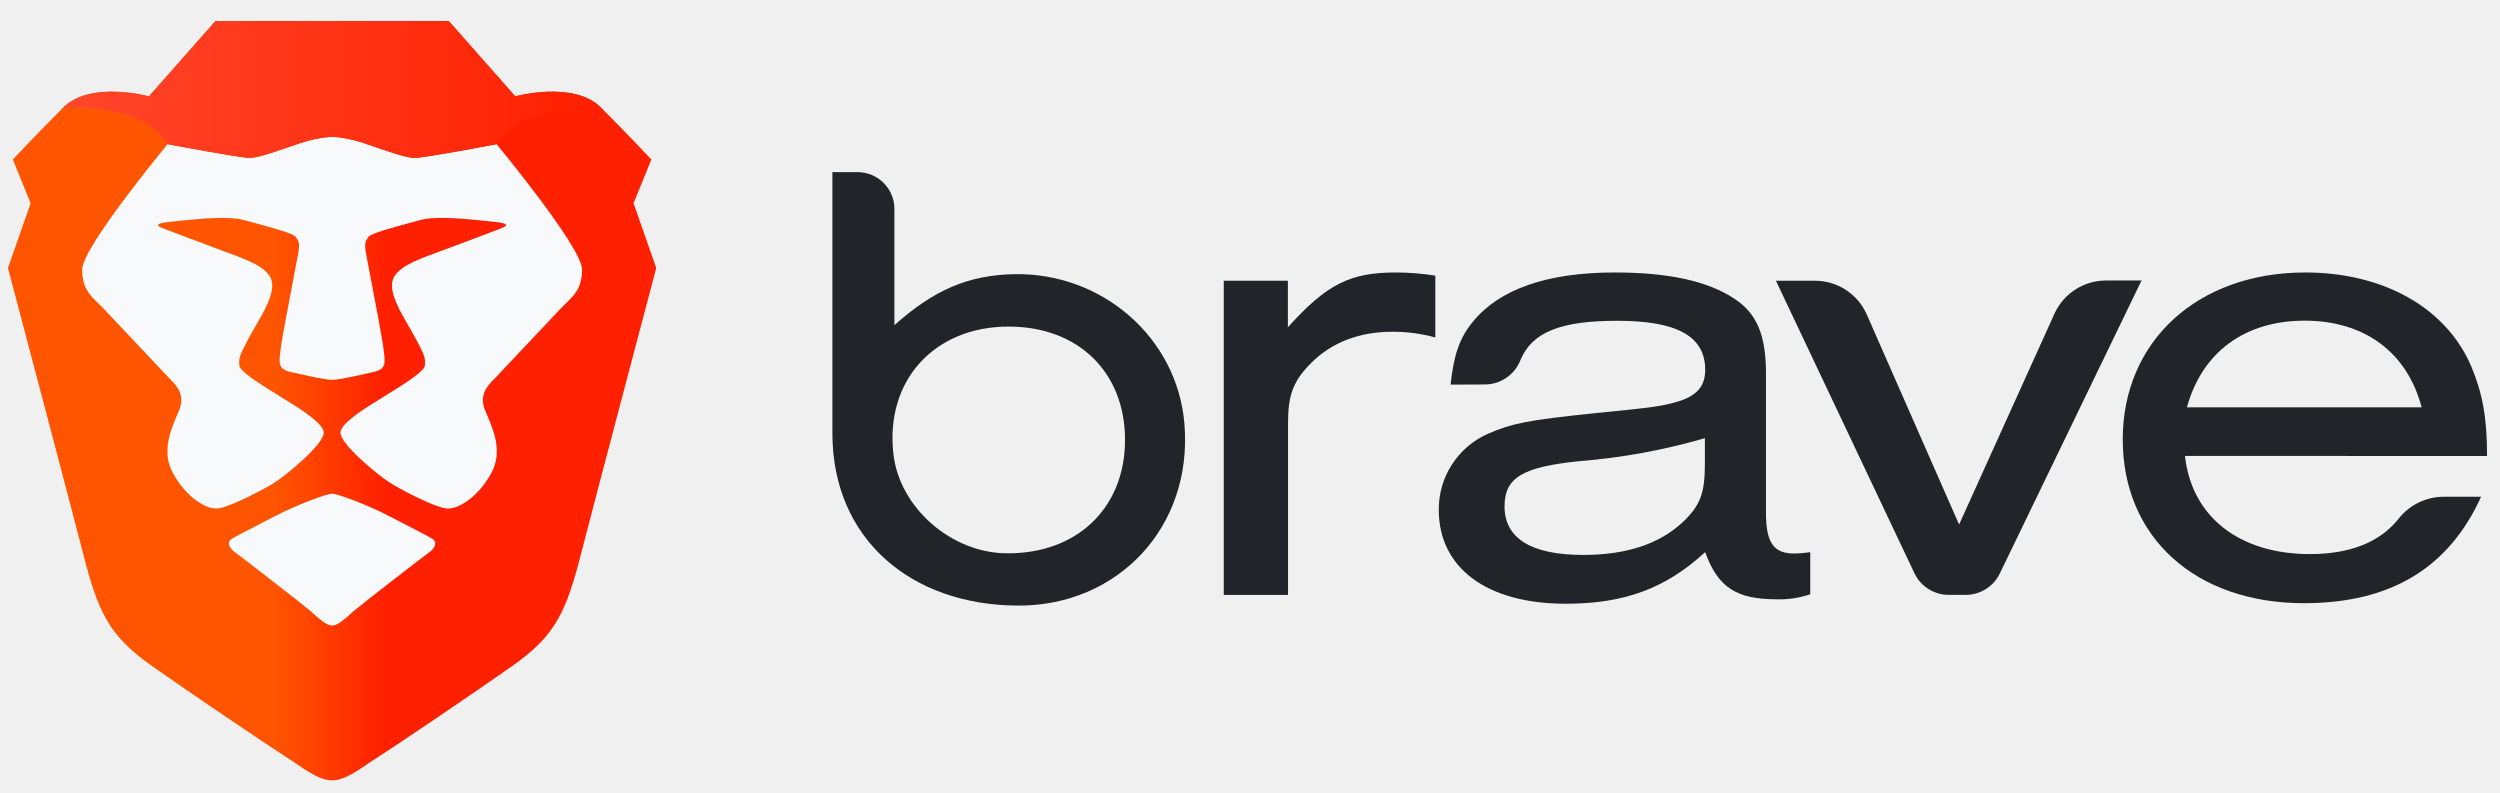
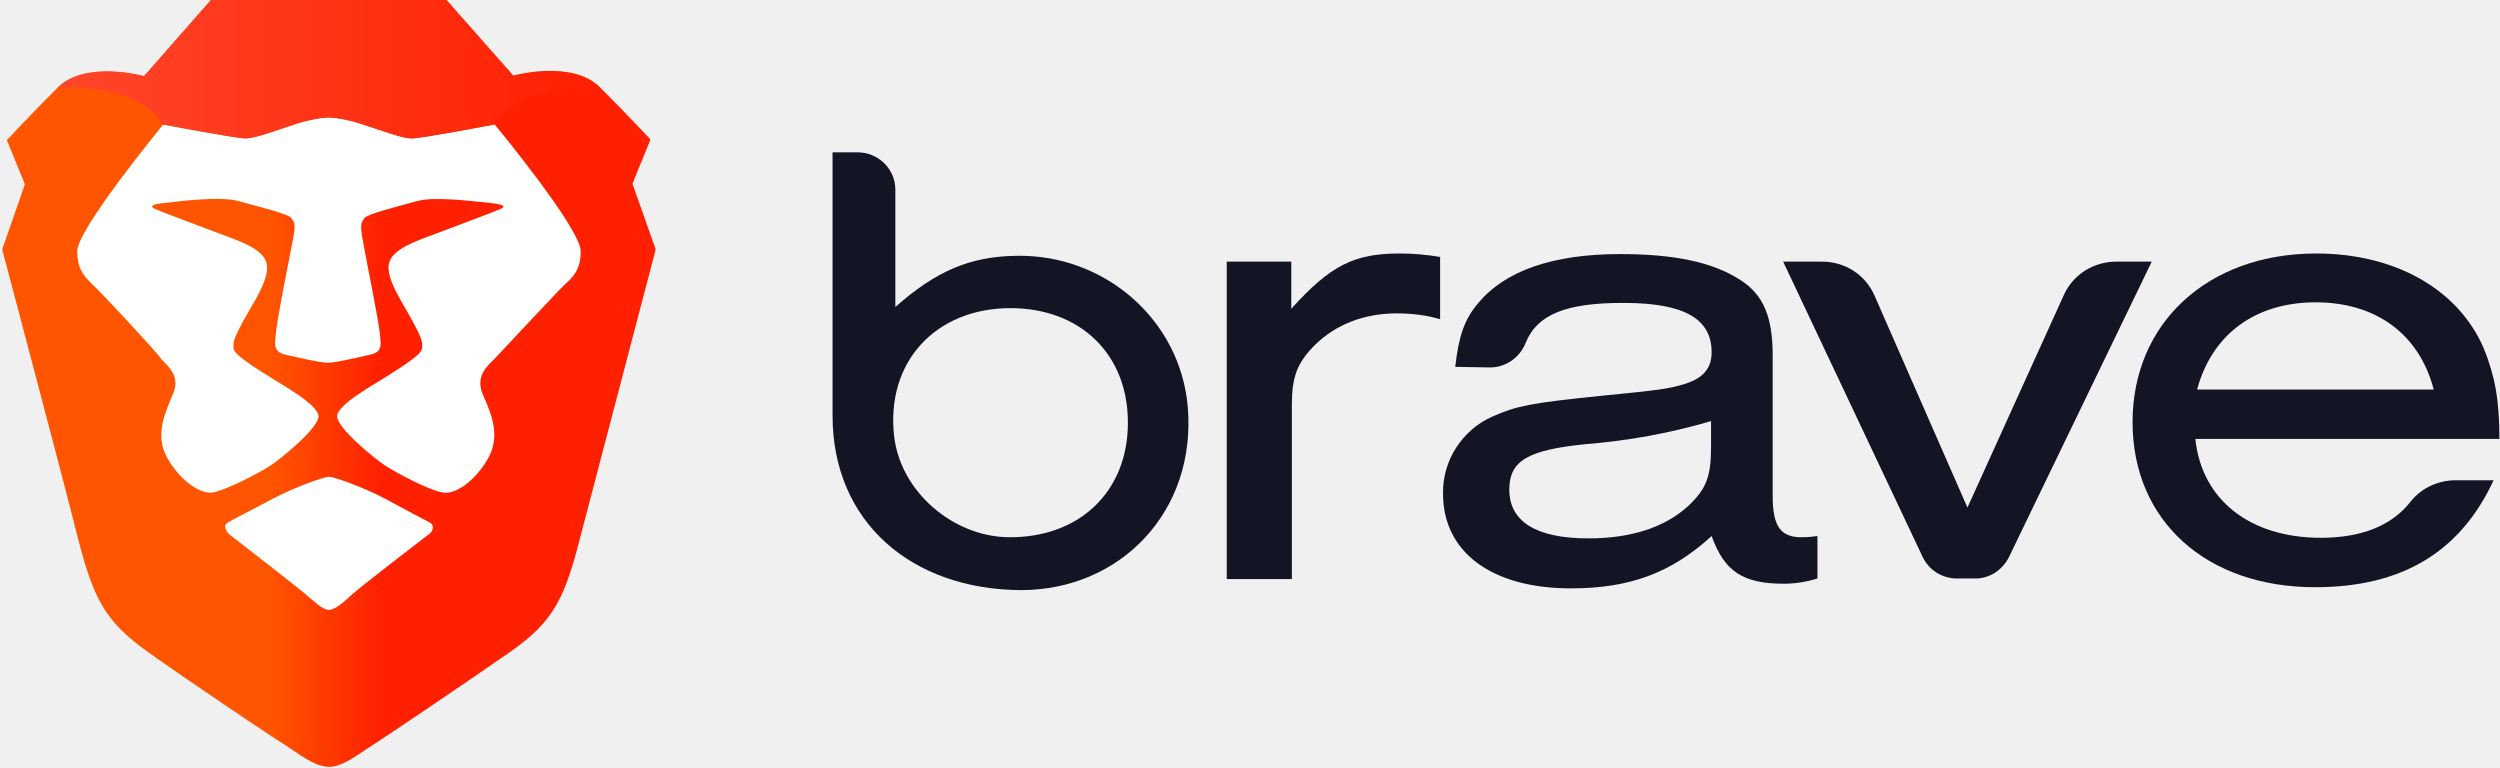
- <svg xmlns="http://www.w3.org/2000/svg" width="101" height="32" viewBox="0 0 101 32" fill="none">
-   <path fill-rule="evenodd" clip-rule="evenodd" d="M33.629 17.508V6.953H34.641C35.466 6.953 36.134 7.62 36.134 8.443V13.136C37.756 11.692 39.136 11.114 40.974 11.077C44.5 11.005 47.56 13.617 47.851 17.124C48.198 21.313 45.145 24.466 41.166 24.466C36.799 24.466 33.629 21.765 33.629 17.508ZM36.093 18.337C36.34 20.517 38.427 22.319 40.629 22.353C43.496 22.397 45.451 20.532 45.451 17.774C45.451 15.015 43.54 13.194 40.753 13.194C37.774 13.188 35.754 15.347 36.093 18.337Z" fill="#212529" />
-   <path fill-rule="evenodd" clip-rule="evenodd" d="M52.03 11.341V13.221C53.606 11.477 54.54 11.008 56.385 11.008C56.921 11.008 57.457 11.051 57.987 11.136V13.633C57.422 13.478 56.838 13.401 56.251 13.402C54.916 13.402 53.794 13.838 52.972 14.663C52.251 15.384 52.037 15.949 52.037 17.083V24.035H49.44V11.341H52.03Z" fill="#212529" />
-   <path fill-rule="evenodd" clip-rule="evenodd" d="M58.603 15.539C58.737 14.303 58.977 13.633 59.511 12.99C60.58 11.682 62.503 11.008 65.227 11.008C67.391 11.008 68.967 11.344 70.062 12.063C70.971 12.654 71.345 13.531 71.345 15.075V20.712C71.345 21.948 71.666 22.385 72.547 22.361C72.744 22.354 72.941 22.336 73.135 22.308V24.007C72.698 24.156 72.236 24.226 71.774 24.212C70.145 24.212 69.397 23.724 68.89 22.306C67.288 23.774 65.631 24.391 63.255 24.391C60.077 24.391 58.127 22.95 58.127 20.605C58.113 19.268 58.901 18.053 60.129 17.517C61.091 17.105 61.679 16.977 64.429 16.693C66.779 16.462 67.181 16.41 67.848 16.202C68.569 15.971 68.89 15.585 68.89 14.942C68.89 13.577 67.743 12.96 65.338 12.96C63.065 12.96 61.893 13.409 61.423 14.556C61.191 15.142 60.624 15.529 59.992 15.533L58.603 15.539ZM68.877 17.703C67.23 18.181 65.538 18.491 63.828 18.629C61.504 18.861 60.783 19.299 60.783 20.457C60.783 21.744 61.852 22.419 63.961 22.419C65.697 22.419 67.006 21.983 67.942 21.133C68.689 20.437 68.877 19.949 68.877 18.734V17.703Z" fill="#212529" />
-   <path fill-rule="evenodd" clip-rule="evenodd" d="M79.405 24.033H78.736C78.147 24.036 77.608 23.702 77.35 23.173L71.747 11.341H73.304C74.211 11.334 75.036 11.861 75.409 12.686L79.147 21.191L83.009 12.654C83.387 11.842 84.206 11.325 85.103 11.332H86.518L80.784 23.186C80.524 23.708 79.989 24.036 79.405 24.033Z" fill="#212529" />
-   <path fill-rule="evenodd" clip-rule="evenodd" d="M88.273 18.42C88.54 20.867 90.459 22.385 93.32 22.385C94.944 22.385 96.162 21.903 96.916 20.941C97.356 20.39 98.024 20.068 98.73 20.069H100.236C98.925 22.952 96.577 24.369 93.078 24.369C88.706 24.369 85.759 21.717 85.759 17.753C85.759 13.788 88.778 11.008 93.132 11.008C96.282 11.008 98.816 12.423 99.836 14.794C100.291 15.884 100.477 16.852 100.477 18.422L88.273 18.42ZM97.834 16.457C97.246 14.218 95.51 12.955 93.106 12.955C90.701 12.955 88.966 14.218 88.352 16.457H97.834Z" fill="#212529" />
-   <path fill-rule="evenodd" clip-rule="evenodd" d="M25.595 8.21L26.315 6.444C26.315 6.444 25.399 5.463 24.286 4.351C23.172 3.24 20.816 3.894 20.816 3.894L18.131 0.852H13.417H8.703L6.018 3.894C6.018 3.894 3.661 3.24 2.548 4.351C1.435 5.463 0.519 6.444 0.519 6.444L1.239 8.21L0.322 10.826C0.322 10.826 3.018 21.025 3.334 22.271C3.956 24.724 4.382 25.672 6.149 26.914C7.917 28.157 11.125 30.315 11.649 30.642C12.173 30.969 12.828 31.526 13.417 31.526C14.006 31.526 14.661 30.969 15.185 30.642C15.709 30.315 18.917 28.157 20.684 26.914C22.452 25.672 22.878 24.724 23.5 22.271C23.816 21.025 26.512 10.826 26.512 10.826L25.595 8.21Z" fill="url(#paint0_linear_8378_60966)" />
-   <path fill-rule="evenodd" clip-rule="evenodd" d="M16.756 6.379C17.149 6.379 20.062 5.824 20.062 5.824C20.062 5.824 23.515 9.993 23.515 10.884C23.515 11.621 23.218 11.909 22.869 12.249C22.796 12.32 22.72 12.393 22.644 12.473L20.055 15.219C20.03 15.247 20.001 15.275 19.971 15.306C19.712 15.565 19.332 15.947 19.6 16.582C19.618 16.625 19.637 16.668 19.655 16.712C19.95 17.399 20.313 18.248 19.851 19.108C19.359 20.023 18.516 20.634 17.976 20.533C17.435 20.432 16.167 19.77 15.7 19.468C15.234 19.165 13.755 17.947 13.755 17.481C13.755 17.092 14.819 16.446 15.335 16.132C15.438 16.069 15.519 16.02 15.566 15.988C15.619 15.952 15.709 15.897 15.818 15.829C16.29 15.536 17.141 15.008 17.163 14.774C17.189 14.485 17.179 14.4 16.799 13.686C16.718 13.535 16.623 13.372 16.526 13.204C16.164 12.582 15.759 11.886 15.848 11.387C15.95 10.823 16.833 10.501 17.581 10.227C17.675 10.193 17.766 10.159 17.854 10.126C18.072 10.044 18.347 9.941 18.633 9.834C19.381 9.555 20.211 9.244 20.348 9.181C20.537 9.094 20.488 9.01 19.914 8.956C19.838 8.949 19.744 8.939 19.636 8.927C18.925 8.852 17.614 8.713 16.977 8.89C16.852 8.925 16.712 8.963 16.564 9.003C15.848 9.197 14.971 9.434 14.887 9.571C14.872 9.595 14.858 9.615 14.844 9.635C14.763 9.749 14.711 9.824 14.8 10.31C14.827 10.455 14.881 10.74 14.949 11.092C15.146 12.124 15.455 13.733 15.494 14.094C15.499 14.145 15.505 14.194 15.511 14.241C15.56 14.644 15.593 14.912 15.124 15.019C15.085 15.028 15.044 15.038 15.002 15.047C14.473 15.169 13.697 15.346 13.417 15.346C13.137 15.346 12.36 15.168 11.831 15.047C11.789 15.037 11.748 15.028 11.709 15.019C11.241 14.912 11.273 14.644 11.323 14.241C11.329 14.194 11.335 14.145 11.34 14.094C11.379 13.732 11.688 12.119 11.886 11.088C11.953 10.738 12.007 10.454 12.034 10.31C12.123 9.824 12.07 9.749 11.99 9.635C11.976 9.615 11.962 9.595 11.947 9.571C11.863 9.434 10.986 9.197 10.27 9.003C10.122 8.963 9.982 8.925 9.856 8.89C9.219 8.713 7.909 8.852 7.198 8.927C7.09 8.939 6.996 8.949 6.92 8.956C6.346 9.01 6.297 9.094 6.486 9.181C6.623 9.244 7.453 9.554 8.2 9.834C8.487 9.941 8.761 10.044 8.98 10.126C9.068 10.159 9.159 10.193 9.253 10.227C10.001 10.501 10.884 10.823 10.986 11.387C11.075 11.886 10.67 12.582 10.308 13.204C10.21 13.372 10.116 13.534 10.035 13.686C9.655 14.4 9.645 14.485 9.671 14.774C9.693 15.008 10.544 15.536 11.015 15.829C11.125 15.897 11.214 15.952 11.268 15.988C11.315 16.02 11.396 16.069 11.498 16.131C12.015 16.446 13.079 17.092 13.079 17.481C13.079 17.947 11.6 19.165 11.133 19.468C10.667 19.77 9.398 20.432 8.858 20.533C8.318 20.634 7.475 20.023 6.983 19.108C6.521 18.248 6.884 17.399 7.178 16.712C7.197 16.668 7.215 16.625 7.233 16.582C7.502 15.947 7.121 15.565 6.863 15.306C6.833 15.275 6.804 15.247 6.779 15.219L4.19 12.473C4.114 12.393 4.038 12.32 3.965 12.249C3.615 11.909 3.319 11.621 3.319 10.884C3.319 9.993 6.771 5.824 6.771 5.824C6.771 5.824 9.685 6.379 10.078 6.379C10.391 6.379 10.997 6.171 11.627 5.954C11.787 5.899 11.949 5.844 12.107 5.791C12.893 5.529 13.417 5.527 13.417 5.527C13.417 5.527 13.941 5.529 14.726 5.791C14.885 5.844 15.047 5.899 15.206 5.954C15.837 6.171 16.443 6.379 16.756 6.379ZM16.256 21.127C16.872 21.444 17.309 21.668 17.474 21.772C17.688 21.905 17.557 22.157 17.363 22.295C17.168 22.432 14.552 24.456 14.298 24.68C14.265 24.708 14.231 24.739 14.195 24.772C13.95 24.992 13.638 25.273 13.417 25.273C13.196 25.273 12.883 24.992 12.639 24.771C12.603 24.739 12.569 24.708 12.536 24.68C12.282 24.456 9.666 22.432 9.471 22.295C9.276 22.157 9.146 21.905 9.36 21.772C9.525 21.668 9.962 21.443 10.579 21.126C10.76 21.033 10.956 20.932 11.165 20.824C12.088 20.347 13.238 19.942 13.417 19.942C13.596 19.942 14.746 20.347 15.669 20.824C15.879 20.932 16.075 21.033 16.256 21.127Z" fill="#F8F9FA" />
-   <path fill-rule="evenodd" clip-rule="evenodd" d="M20.815 3.894L18.131 0.852H13.417H8.703L6.018 3.894C6.018 3.894 3.661 3.24 2.548 4.351C2.548 4.351 5.691 4.068 6.771 5.823C6.771 5.823 9.685 6.379 10.078 6.379C10.471 6.379 11.322 6.052 12.107 5.79C12.893 5.529 13.417 5.527 13.417 5.527C13.417 5.527 13.941 5.529 14.726 5.79C15.512 6.052 16.363 6.379 16.756 6.379C17.149 6.379 20.062 5.823 20.062 5.823C21.143 4.068 24.285 4.351 24.285 4.351C23.172 3.24 20.815 3.894 20.815 3.894Z" fill="url(#paint1_linear_8378_60966)" />
-   <mask id="mask0_8378_60966" style="mask-type:alpha" maskUnits="userSpaceOnUse" x="2" y="0" width="23" height="7">
-     <path fill-rule="evenodd" clip-rule="evenodd" d="M20.815 3.894L18.131 0.852H13.417H8.703L6.018 3.894C6.018 3.894 3.661 3.24 2.548 4.351C2.548 4.351 5.691 4.068 6.771 5.823C6.771 5.823 9.685 6.379 10.078 6.379C10.471 6.379 11.322 6.052 12.107 5.79C12.893 5.529 13.417 5.527 13.417 5.527C13.417 5.527 13.941 5.529 14.726 5.79C15.512 6.052 16.363 6.379 16.756 6.379C17.149 6.379 20.062 5.823 20.062 5.823C21.143 4.068 24.285 4.351 24.285 4.351C23.172 3.24 20.815 3.894 20.815 3.894Z" fill="white" />
-   </mask>
-   <g mask="url(#mask0_8378_60966)">
- </g>
-   <defs>
-     <linearGradient id="paint0_linear_8378_60966" x1="0.322" y1="31.743" x2="26.512" y2="31.743" gradientUnits="userSpaceOnUse">
-       <stop stop-color="#FF5500" />
-       <stop offset="0.41" stop-color="#FF5500" />
-       <stop offset="0.582" stop-color="#FF2000" />
-       <stop offset="1" stop-color="#FF2000" />
-     </linearGradient>
-     <linearGradient id="paint1_linear_8378_60966" x1="3.015" y1="6.358" x2="24.285" y2="6.358" gradientUnits="userSpaceOnUse">
-       <stop stop-color="#FF452A" />
-       <stop offset="1" stop-color="#FF2000" />
-     </linearGradient>
-   </defs>
+ <svg xmlns="http://www.w3.org/2000/svg" xml:space="preserve" id="Layer_1" x="0" y="0" style="enable-background:new 0 0 430 132" version="1.1" viewBox="0 0 430 132">
+   <style>.st0{fill:#131525}</style>
+   <g id="Group-4" transform="translate(153 26)">
+     <path id="Shape" d="M-9.8 45.5V.2h4.3C-1.9.2 1 3.1 1 6.6v20.2c7-6.2 12.9-8.7 20.8-8.8 15.1-.3 28.2 10.9 29.5 26 1.5 18-11.6 31.5-28.7 31.5-18.8-.1-32.4-11.7-32.4-30zM.8 49.1c1.1 9.4 10 17.1 19.5 17.3 12.3.2 20.7-7.8 20.7-19.7S32.7 27 20.8 27C8 27-.7 36.2.8 49.1z" class="st0" />
+     <path id="Shape_1_" d="M69.1 19v8.1c6.8-7.5 10.8-9.5 18.7-9.5 2.3 0 4.6.2 6.9.6v10.7c-2.4-.7-4.9-1-7.4-1-5.7 0-10.5 1.9-14.1 5.4-3.1 3.1-4 5.5-4 10.4v29.9H58V19h11.1z" class="st0" />
+     <path id="Shape_2_" d="M97.3 37.1c.6-5.3 1.6-8.2 3.9-10.9 4.6-5.6 12.8-8.5 24.5-8.5 9.3 0 16 1.4 20.7 4.5 3.9 2.5 5.5 6.3 5.5 12.9v24.2c0 5.3 1.4 7.2 5.2 7.1.8 0 1.7-.1 2.5-.2v7.3c-1.9.6-3.9.9-5.8.9-7 0-10.2-2.1-12.4-8.2-6.9 6.3-14 9-24.2 9-13.6 0-22-6.2-22-16.3-.1-5.7 3.3-11 8.6-13.3 4.1-1.8 6.6-2.3 18.4-3.5 10.1-1 11.8-1.2 14.7-2.1 3.1-1 4.5-2.7 4.5-5.4 0-5.9-4.9-8.5-15.2-8.5-9.7 0-14.8 1.9-16.8 6.9-1 2.5-3.4 4.2-6.1 4.2l-6-.1zm44.1 9.3c-7.1 2.1-14.3 3.4-21.7 4-10 1-13.1 2.9-13.1 7.8 0 5.5 4.6 8.4 13.6 8.4 7.4 0 13.1-1.9 17.1-5.5 3.2-3 4-5.1 4-10.3v-4.4z" class="st0" />
+     <path id="Shape_3_" d="M186.5 73.5h-2.9c-2.5 0-4.8-1.4-5.9-3.7l-24-50.8h6.7c3.9 0 7.4 2.2 9 5.8l16 36.5L202 24.7c1.6-3.5 5.1-5.7 9-5.7h6.1l-24.6 50.9c-1.2 2.3-3.5 3.7-6 3.6z" class="st0" />
+     <path id="Shape_4_" d="M224.6 49.5c1.1 10.5 9.4 17 21.6 17 7 0 12.2-2.1 15.4-6.2 1.9-2.4 4.8-3.7 7.8-3.7h6.5C270.2 68.9 260.2 75 245.2 75c-18.7 0-31.4-11.4-31.4-28.4s12.9-29 31.6-29c13.5 0 24.4 6.1 28.8 16.3 1.9 4.7 2.7 8.8 2.7 15.6h-52.3zm41-8.5c-2.5-9.6-10-15-20.3-15s-17.8 5.4-20.4 15h40.7z" class="st0" />
+   </g>
+   <g id="build-icons_x2F_Stable">
+     <g id="Logo" transform="translate(10.382)">
+       <linearGradient id="Head_1_" x1="95.665" x2="96.665" y1="174.189" y2="174.189" gradientTransform="matrix(112.3123 0 0 -131.86 -10754.413 23034.498)" gradientUnits="userSpaceOnUse">
+         <stop offset="0" style="stop-color:#f50" />
+         <stop offset=".41" style="stop-color:#f50" />
+         <stop offset=".582" style="stop-color:#ff2000" />
+         <stop offset="1" style="stop-color:#ff2000" />
+       </linearGradient>
+       <path id="Head" d="m98.4 31.6 3.1-7.6s-3.9-4.2-8.7-9c-4.8-4.8-14.9-2-14.9-2L66.4 0H25.9L14.4 13.1s-10.1-2.8-14.9 2-8.7 9-8.7 9l3.1 7.6-3.9 11.2S1.6 86.7 2.9 92.1c2.7 10.5 4.5 14.6 12.1 20s21.3 14.6 23.6 16c2.2 1.4 5.1 3.8 7.6 3.8s5.3-2.4 7.6-3.8c2.2-1.4 16-10.7 23.6-16 7.6-5.3 9.4-9.4 12.1-20 1.4-5.4 12.9-49.2 12.9-49.2l-4-11.3z" style="fill:url(#Head_1_)" />
+       <path id="Face" d="M74.7 21.4s14.8 17.9 14.8 21.8-1.9 4.8-3.8 6.8-10.1 10.7-11.1 11.8c-1.1 1.1-3.2 2.8-2 5.9 1.3 3 3.2 6.9 1.1 10.9-2.1 3.9-5.7 6.6-8 6.1-2.3-.4-7.8-3.3-9.8-4.6-2-1.3-8.3-6.5-8.3-8.5s6.6-5.6 7.8-6.4c1.2-.8 6.7-4 6.8-5.2.1-1.2.1-1.6-1.6-4.7-1.6-3.1-4.6-7.2-4.1-9.9s5.2-4.1 8.6-5.4c3.4-1.3 9.9-3.7 10.7-4.1.8-.4.6-.7-1.9-1-2.5-.2-9.4-1.2-12.6-.3s-8.5 2.2-9 2.9c-.4.7-.8.7-.4 3.2.4 2.4 2.8 14.2 3 16.3.2 2.1.7 3.5-1.6 4-2.2.5-6 1.4-7.3 1.4s-5.1-.9-7.3-1.4c-2.2-.5-1.8-1.9-1.6-4s2.5-13.8 3-16.3c.4-2.4.1-2.5-.4-3.2-.4-.7-5.8-2-9-2.9s-10.1 0-12.6.3c-2.5.2-2.7.6-1.9 1 .8.4 7.3 2.8 10.7 4.1 3.4 1.3 8.1 2.7 8.6 5.4s-2.4 6.8-4.1 9.9c-1.6 3.1-1.7 3.4-1.6 4.7.1 1.2 5.6 4.4 6.8 5.2 1.2.8 7.8 4.4 7.8 6.4s-6.3 7.2-8.3 8.5c-2 1.3-7.4 4.1-9.8 4.6-2.3.4-5.9-2.2-8-6.1-2.1-3.9-.2-7.8 1.1-10.9 1.3-3-.9-4.7-2-5.9-.8-1.2-8.9-9.9-10.8-11.8-1.9-2-3.7-3-3.7-6.8s14.8-21.8 14.8-21.8 12.5 2.4 14.2 2.4 5.3-1.4 8.7-2.5 5.6-1.1 5.6-1.1 2.2 0 5.6 1.1 7 2.5 8.7 2.5 14.2-2.4 14.2-2.4zM63.6 89.9c.9.6.4 1.7-.5 2.2-.8.6-12.1 9.3-13.1 10.3-1.1 1-2.7 2.5-3.8 2.5-1.1 0-2.7-1.6-3.8-2.5-1.1-1-12.3-9.7-13.1-10.3-.8-.6-1.4-1.7-.5-2.2.9-.6 3.8-2 7.7-4.1 4-2.1 8.9-3.8 9.7-3.8.8 0 5.7 1.7 9.7 3.8 3.9 2.1 6.7 3.6 7.7 4.1z" style="fill:#fff" />
+       <g id="Top-Head">
+         <linearGradient id="path-3_2_" x1="95.492" x2="96.47" y1="172.774" y2="172.774" gradientTransform="matrix(93.2192 0 0 -23.7599 -8900.126 4116.98)" gradientUnits="userSpaceOnUse">
+           <stop offset="0" style="stop-color:#ff452a" />
+           <stop offset="1" style="stop-color:#ff2000" />
+         </linearGradient>
+         <path id="path-3_1_" d="M77.9 13.1 66.4 0H25.9L14.4 13.1s-10.1-2.8-14.9 2c0 0 13.5-1.2 18.1 6.3 0 0 12.5 2.4 14.2 2.4s5.3-1.4 8.7-2.5 5.6-1.1 5.6-1.1 2.2 0 5.6 1.1 7 2.5 8.7 2.5 14.2-2.4 14.2-2.4c4.6-7.5 18.1-6.3 18.1-6.3-4.7-4.8-14.8-2-14.8-2" style="fill:url(#path-3_2_)" />
+       </g>
+     </g>
+   </g>
</svg>
